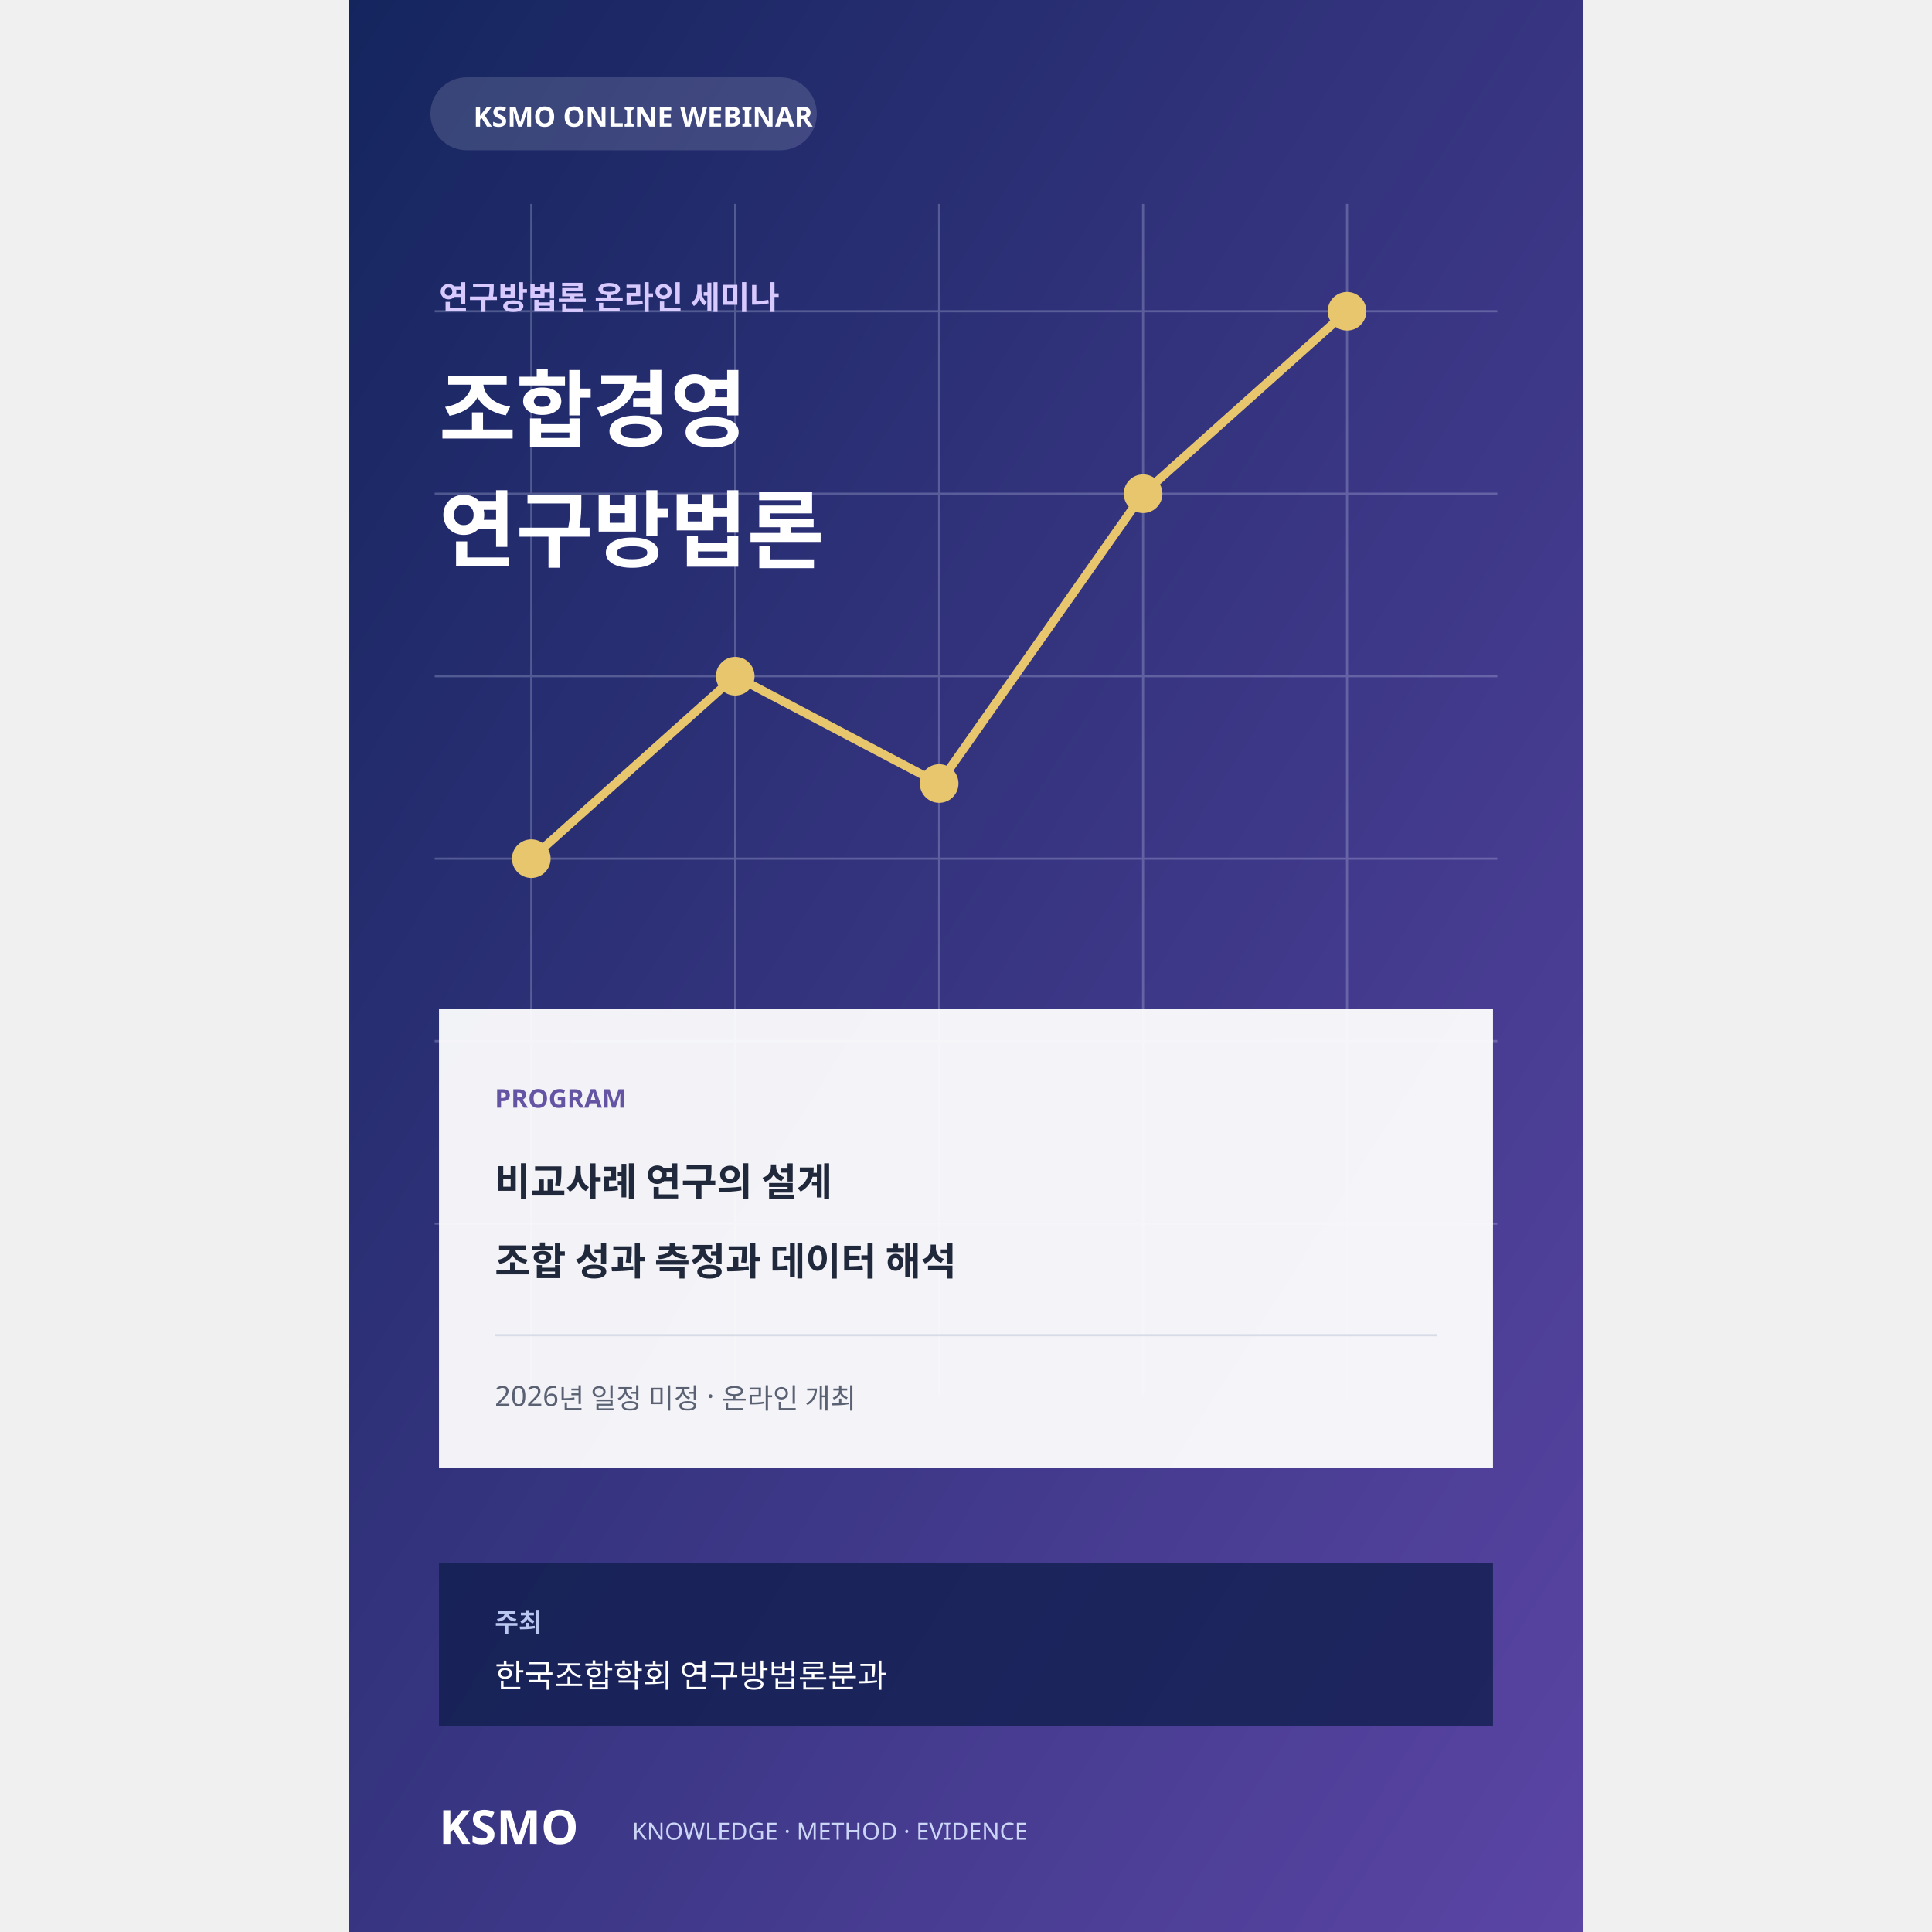
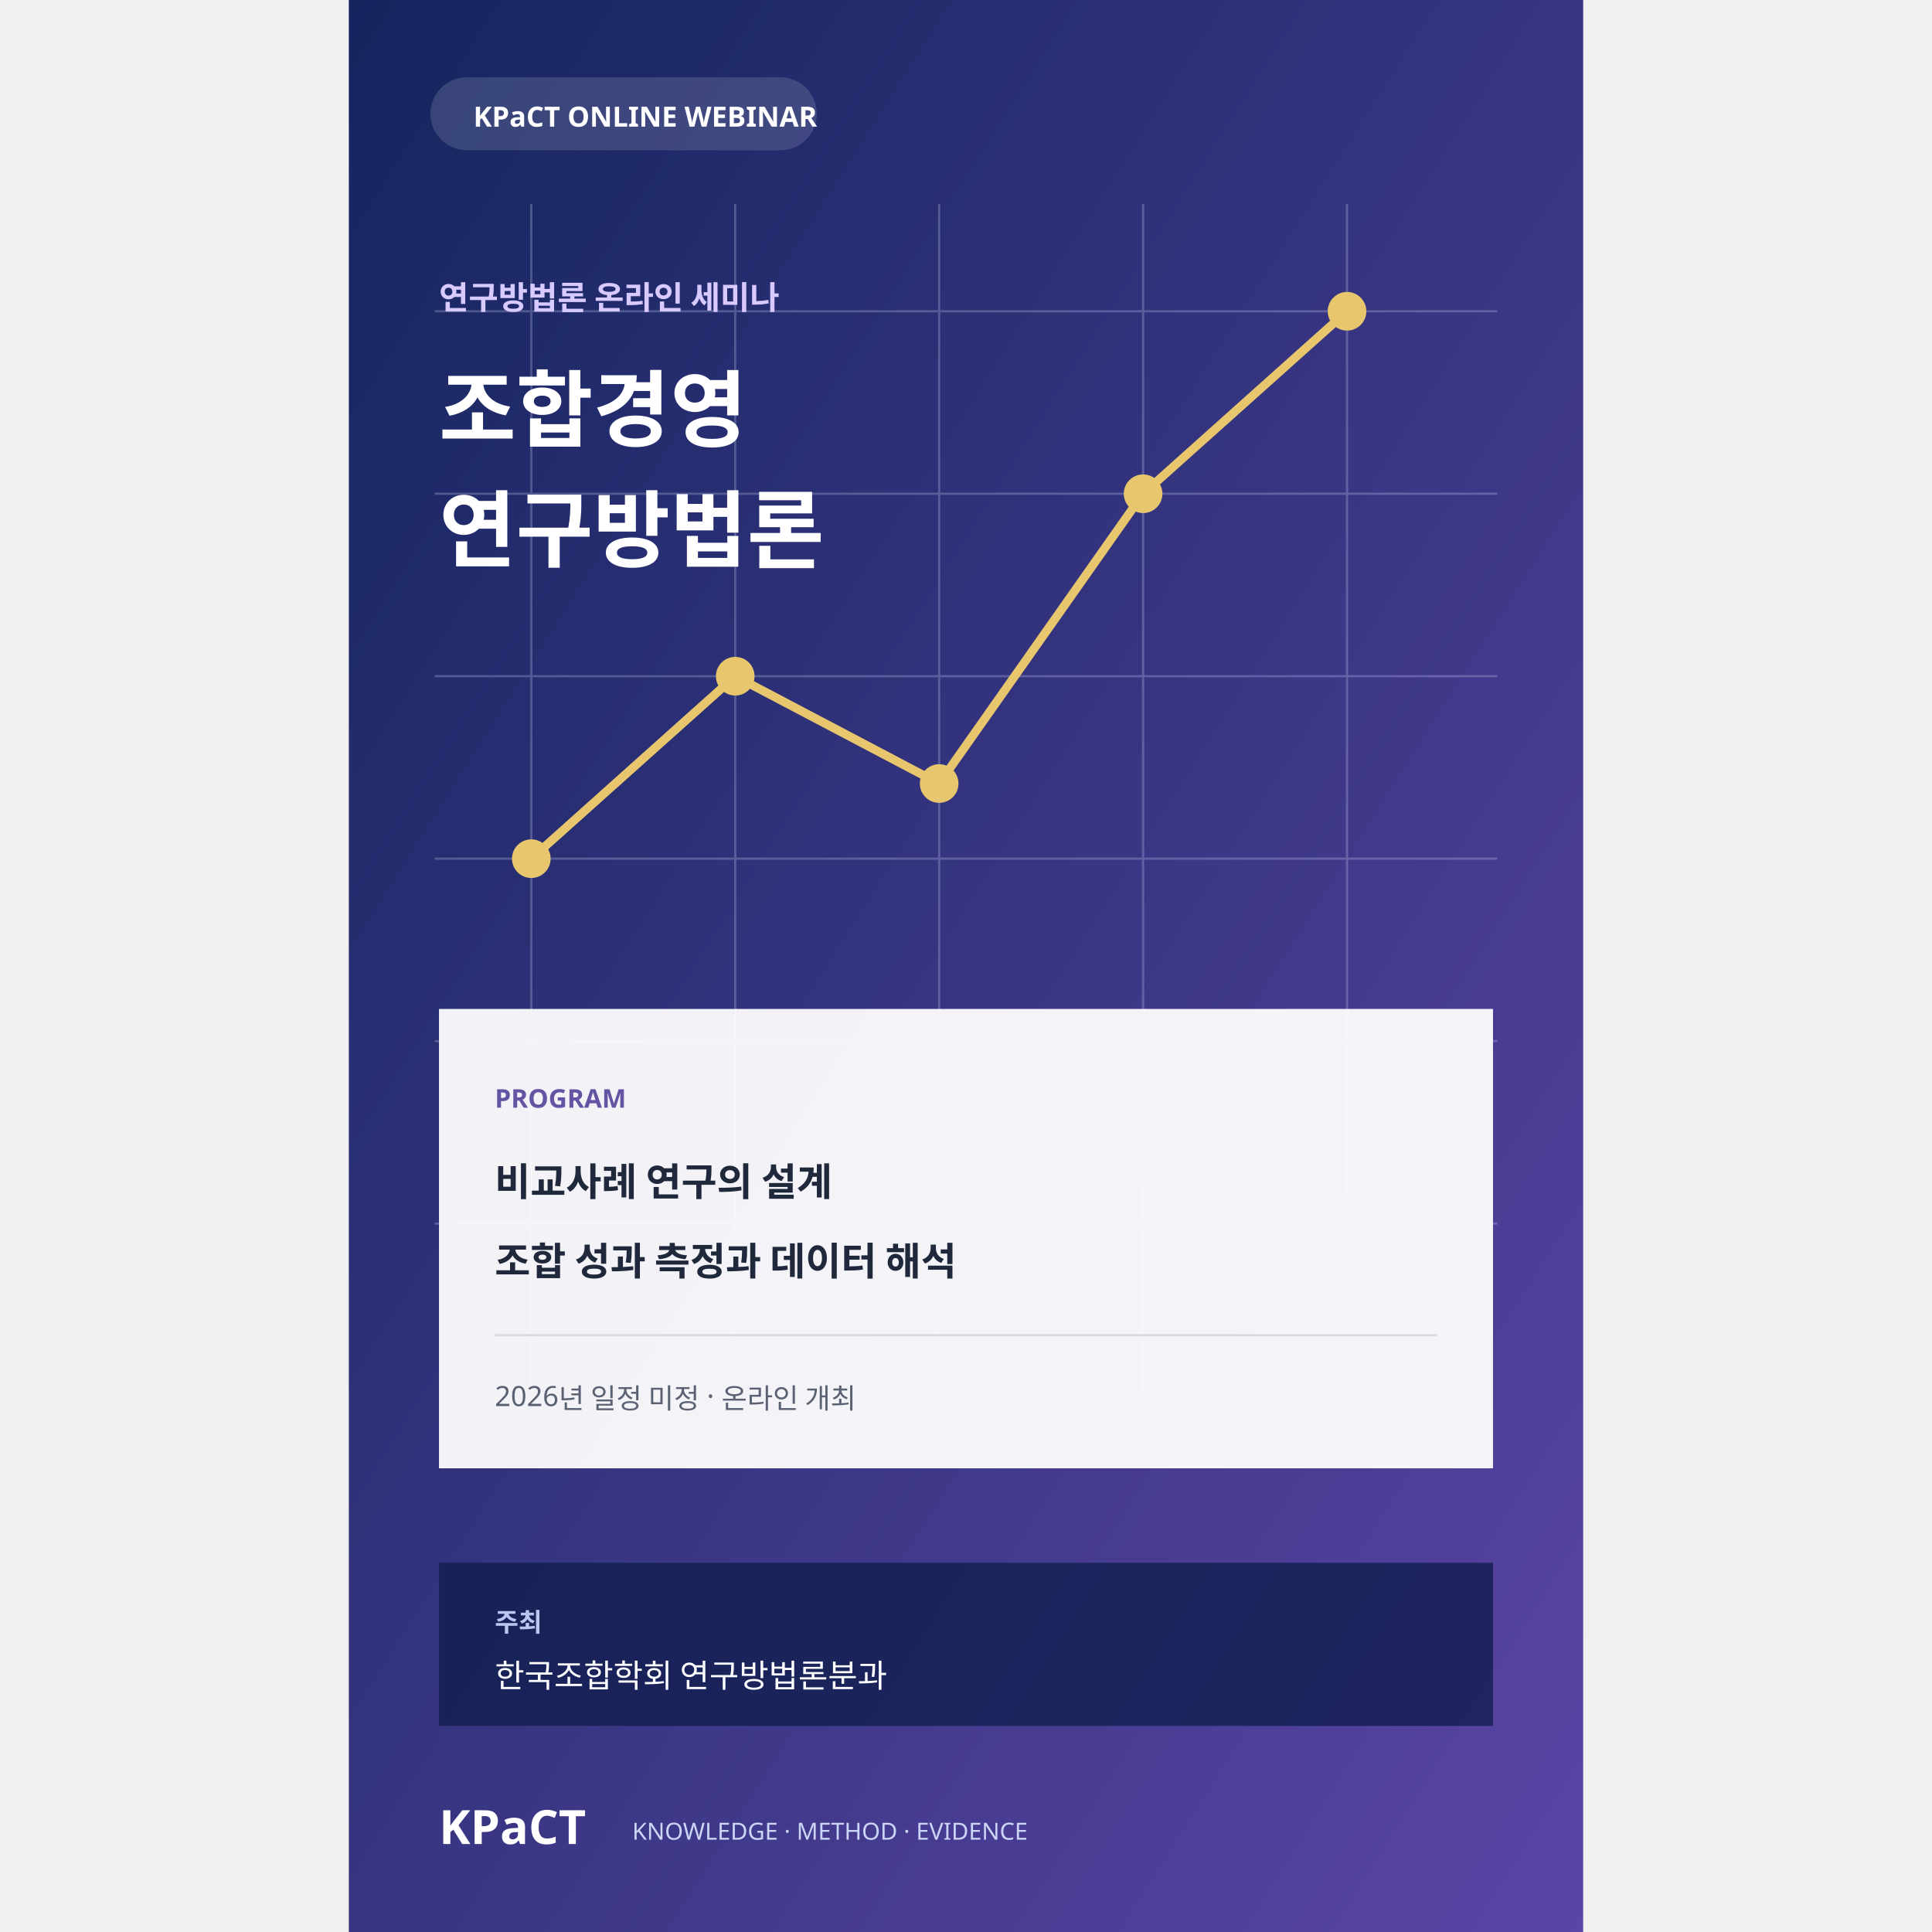
<svg xmlns="http://www.w3.org/2000/svg" width="900" height="900" viewBox="0 0 900 900">
  <g transform="translate(162.5 0)">
    <rect width="575" height="900" fill="#eef1f8" />
    <rect width="575" height="900" fill="url(#g)" />
    <defs>
      <linearGradient id="g" x1="0" y1="0" x2="1" y2="1">
        <stop stop-color="#14255e" />
        <stop offset="1" stop-color="#5b45a5" />
      </linearGradient>
    </defs>
    <g opacity=".25" stroke="#dce4ff" fill="none">
      <path d="M40 145H535M40 230H535M40 315H535M40 400H535M40 485H535M40 570H535" />
      <path d="M85 95V650M180 95V650M275 95V650M370 95V650M465 95V650" />
    </g>
    <g fill="#e8c66e">
      <circle cx="85" cy="400" r="9" />
      <circle cx="180" cy="315" r="9" />
      <circle cx="275" cy="365" r="9" />
      <circle cx="370" cy="230" r="9" />
      <circle cx="465" cy="145" r="9" />
    </g>
    <path d="M85 400L180 315L275 365L370 230L465 145" fill="none" stroke="#e8c66e" stroke-width="4" />
    <rect x="38" y="36" width="180" height="34" rx="17" fill="#fff" opacity=".14" />
-     <text x="58" y="59" font-family="Noto Sans KR,Apple SD Gothic Neo,sans-serif" font-size="13" font-weight="700" fill="#fff">KSMO ONLINE WEBINAR</text>
+     <text x="58" y="59" font-family="Noto Sans KR,Apple SD Gothic Neo,sans-serif" font-size="13" font-weight="700" fill="#fff">KPaCT ONLINE WEBINAR</text>
    <text x="42" y="144" font-family="Noto Sans KR,Apple SD Gothic Neo,sans-serif" font-size="15" font-weight="700" fill="#d8c9ff">연구방법론 온라인 세미나</text>
    <text x="42" y="205" font-family="Noto Sans KR,Apple SD Gothic Neo,sans-serif" font-size="39" font-weight="800" fill="#fff">
      <tspan x="42">조합경영</tspan>
      <tspan x="42" dy="56">연구방법론</tspan>
    </text>
    <rect x="42" y="470" width="491" height="214" fill="#fff" opacity=".94" />
    <text x="68" y="516" font-family="Noto Sans KR,Apple SD Gothic Neo,sans-serif" font-size="12" font-weight="700" fill="#6554a3">PROGRAM</text>
    <text x="68" y="557" font-family="Noto Sans KR,Apple SD Gothic Neo,sans-serif" font-size="18" font-weight="700" fill="#20283b">비교사례 연구의 설계</text>
    <text x="68" y="594" font-family="Noto Sans KR,Apple SD Gothic Neo,sans-serif" font-size="18" font-weight="700" fill="#20283b">조합 성과 측정과 데이터 해석</text>
    <line x1="68" y1="622" x2="507" y2="622" stroke="#d7dbe6" />
    <text x="68" y="655" font-family="Noto Sans KR,Apple SD Gothic Neo,sans-serif" font-size="13" fill="#596172">2026년 일정 미정 · 온라인 개최</text>
    <rect x="42" y="728" width="491" height="76" fill="#0f1d4d" opacity=".78" />
    <text x="68" y="760" font-family="Noto Sans KR,Apple SD Gothic Neo,sans-serif" font-size="12" font-weight="700" fill="#b9c6ef">주최</text>
    <text x="68" y="786" font-family="Noto Sans KR,Apple SD Gothic Neo,sans-serif" font-size="15" fill="#fff">한국조합학회 연구방법론분과</text>
-     <text x="42" y="859" font-family="Noto Sans KR,Apple SD Gothic Neo,sans-serif" font-size="22" font-weight="800" fill="#fff">KSMO</text>
+     <text x="42" y="859" font-family="Noto Sans KR,Apple SD Gothic Neo,sans-serif" font-size="22" font-weight="800" fill="#fff">KPaCT</text>
    <text x="132" y="857" font-family="Noto Sans KR,Apple SD Gothic Neo,sans-serif" font-size="11" fill="#cbd5f5">KNOWLEDGE · METHOD · EVIDENCE</text>
  </g>
</svg>
